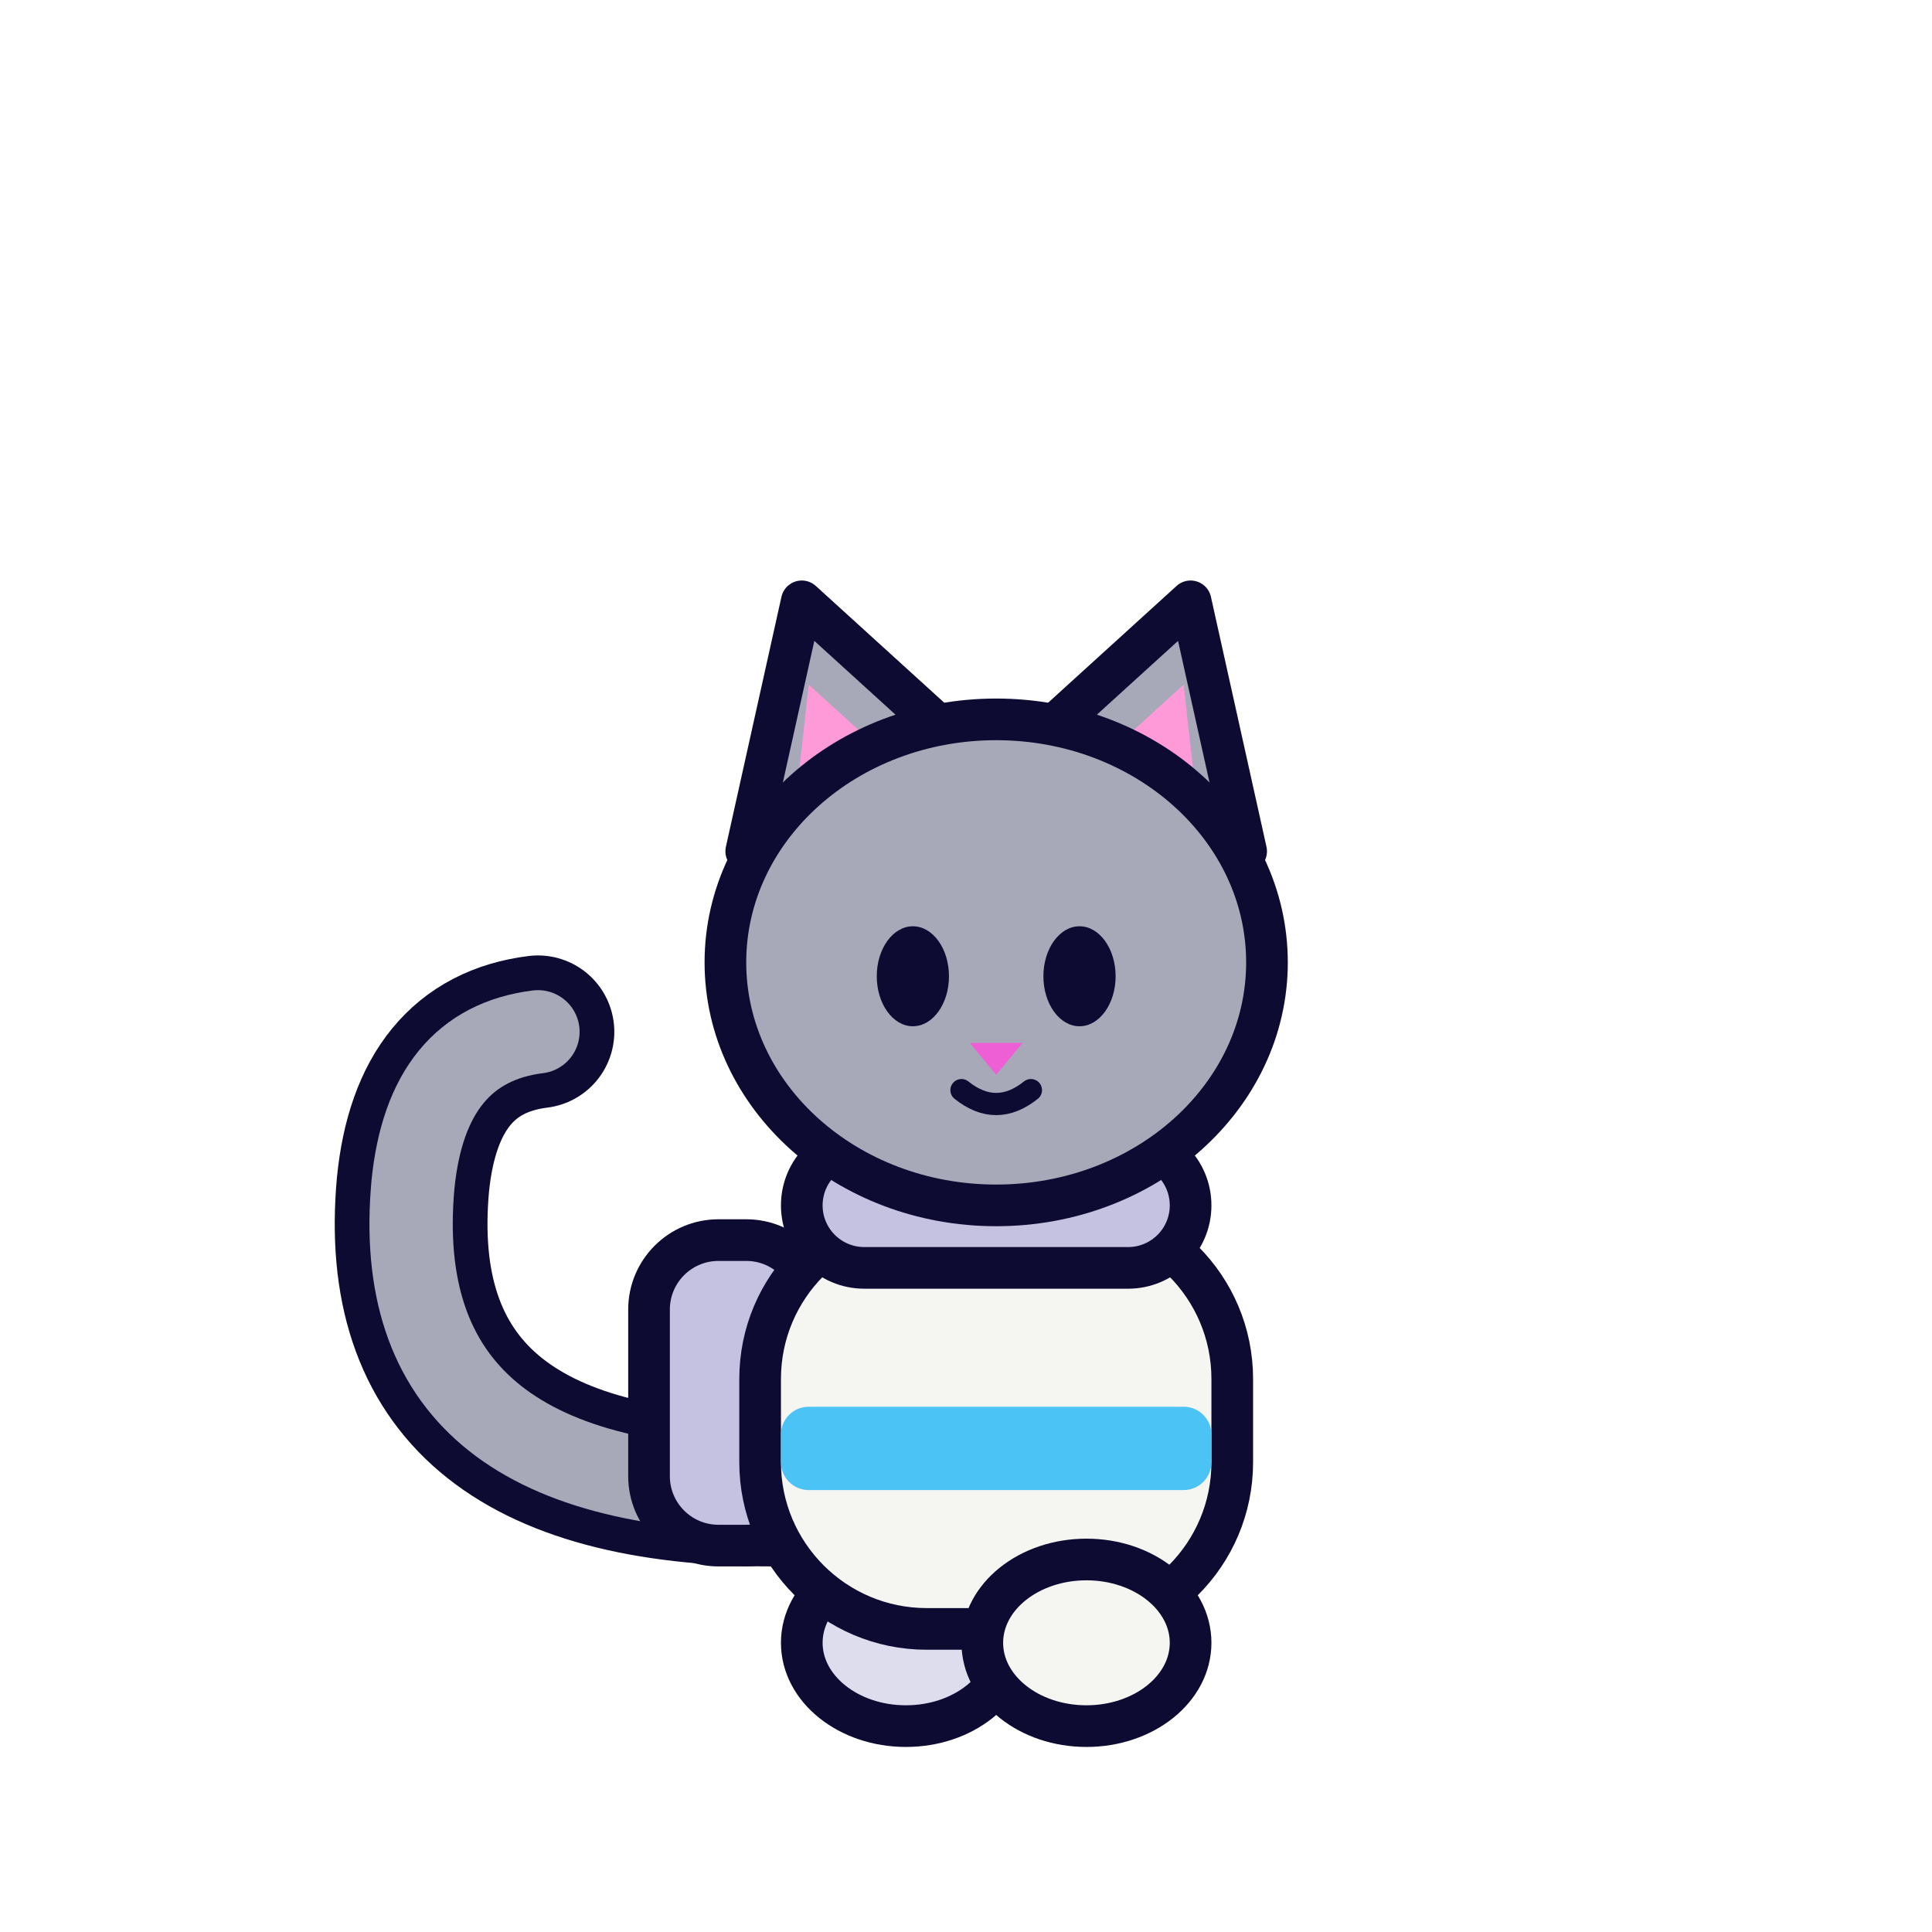
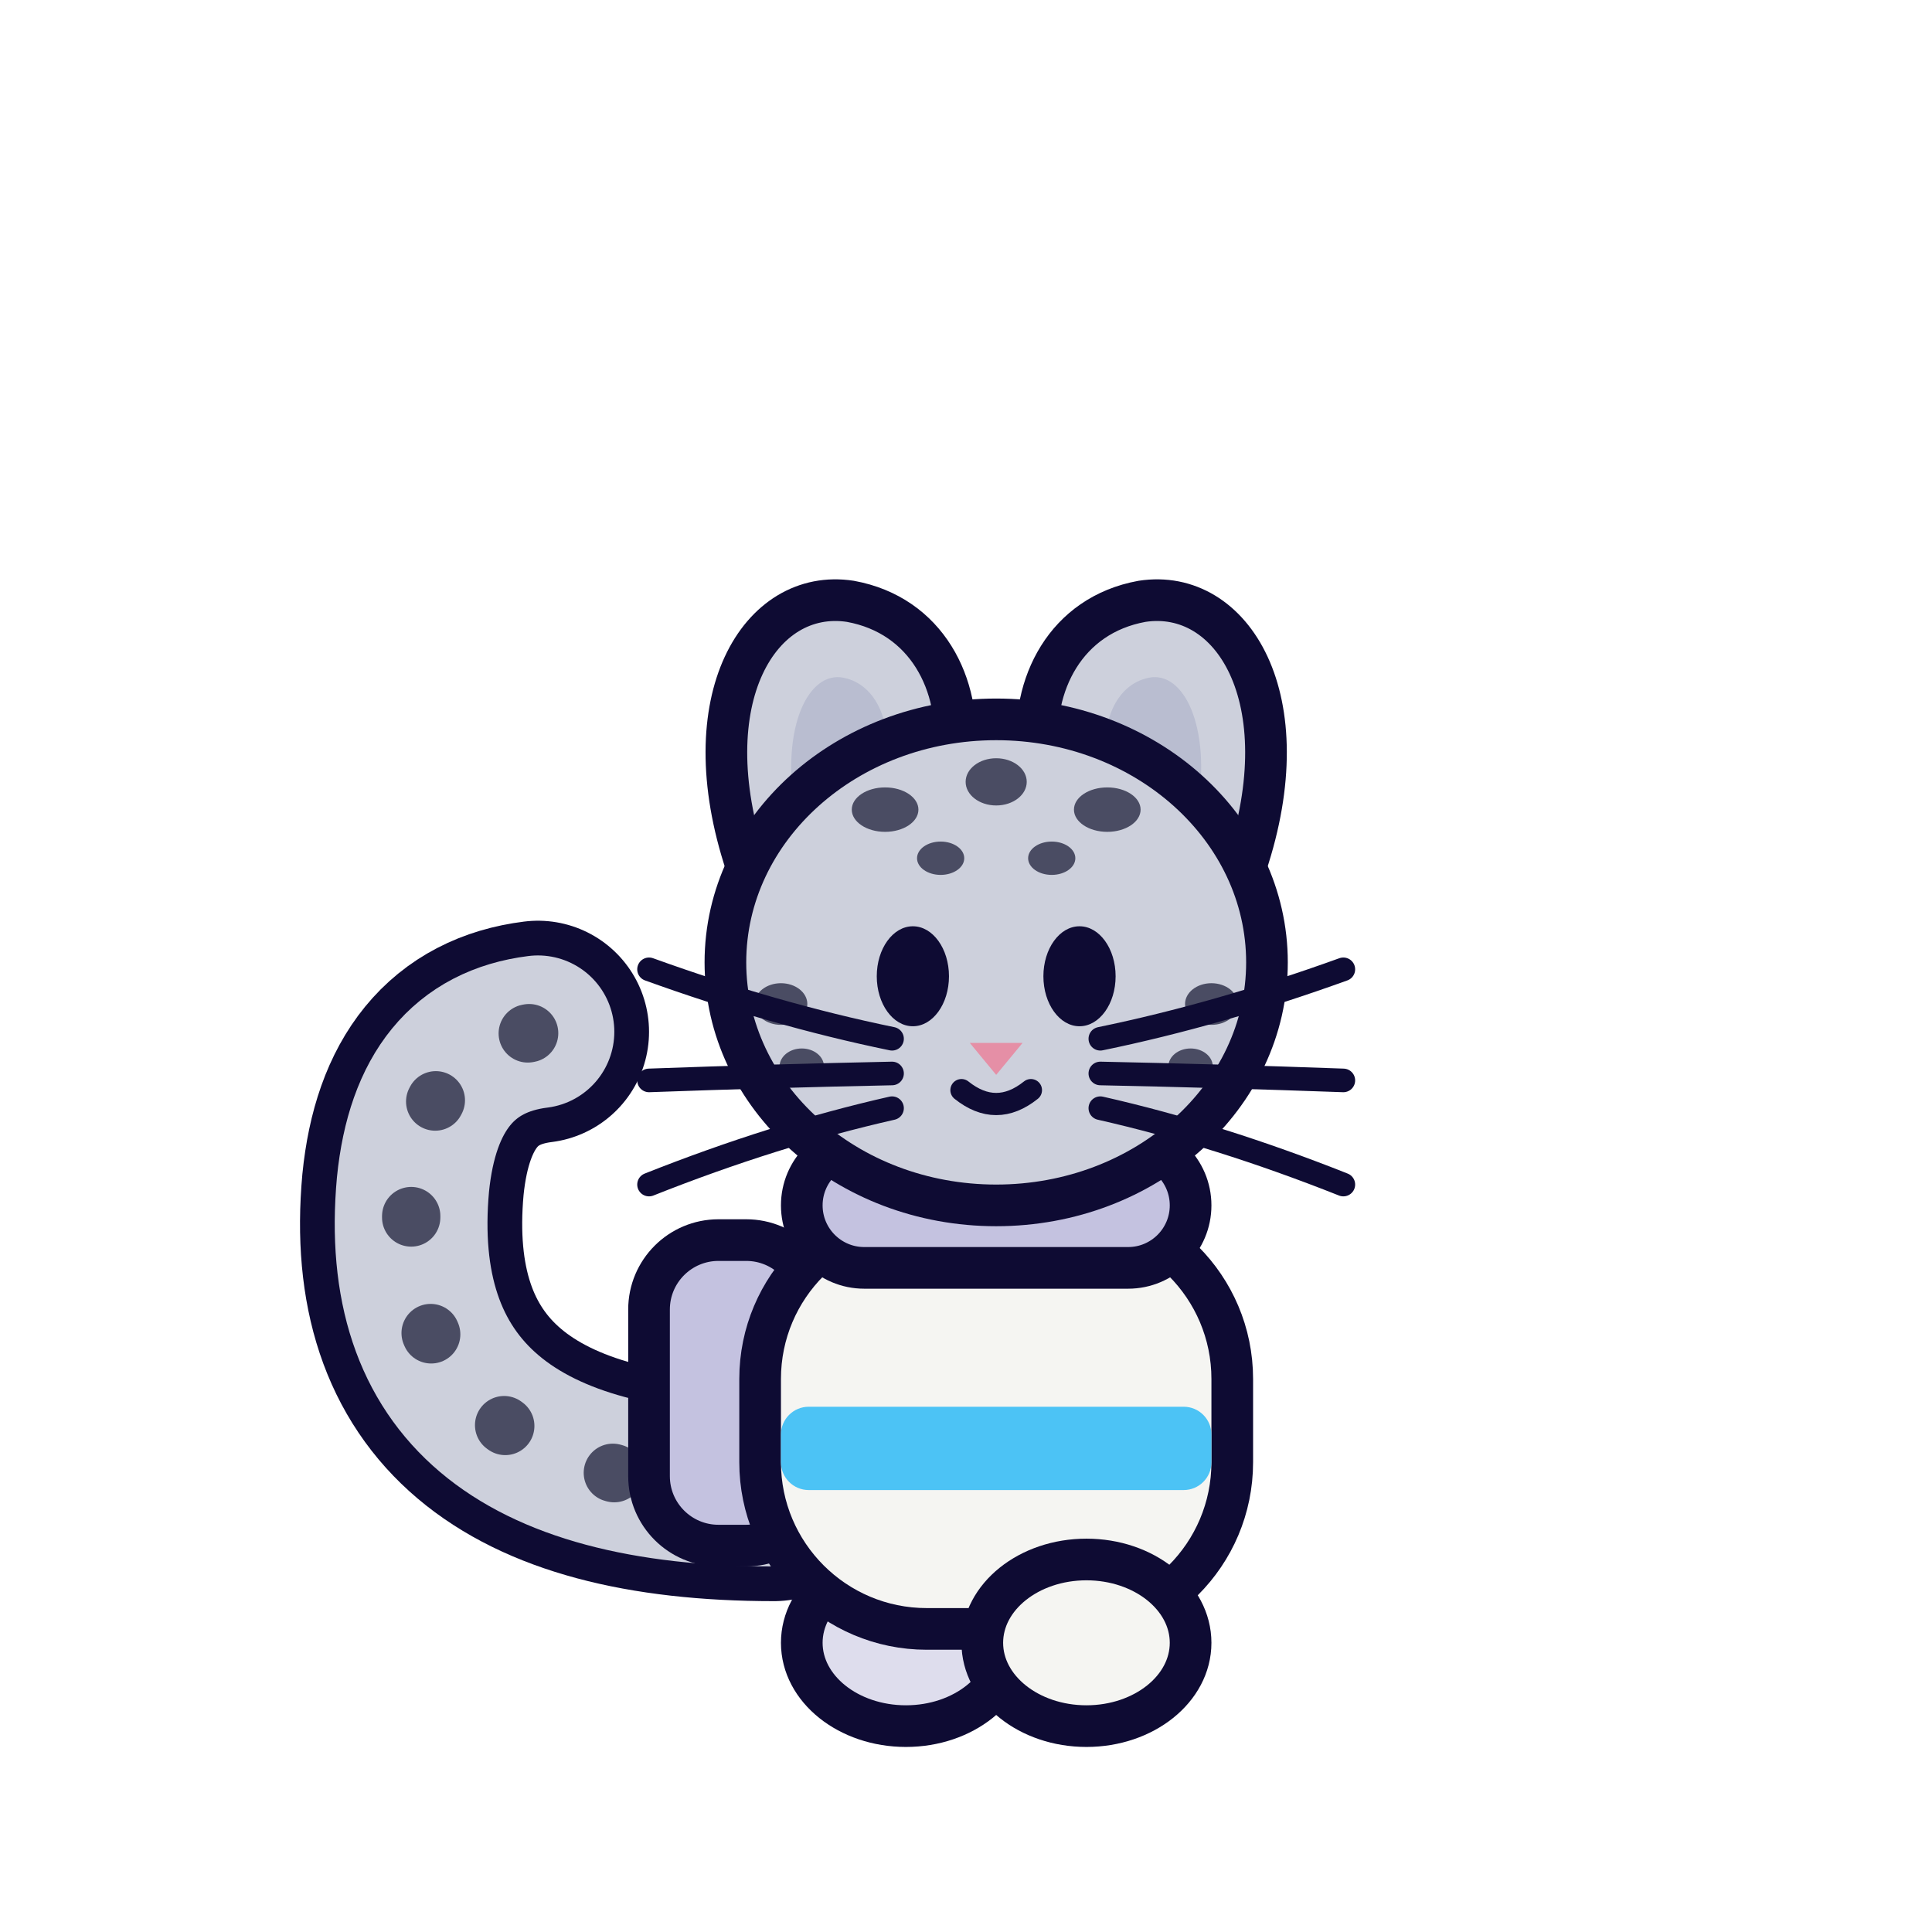
<svg xmlns="http://www.w3.org/2000/svg" width="128" height="128" viewBox="0 0 128 128">
  <g transform="translate(66 84) scale(0.92)">
    <g transform="rotate(0.00 0 31) translate(0 31) scale(1.000 1.000) translate(0 -31)">
      <g transform="translate(0 0.00)">
        <g id="cola" transform="rotate(0.00 -16 16)">
-           <path d="M-16 16 Q-44 16 -42 -6 Q-41 -16 -33 -17" fill="none" stroke="#0e0b33" stroke-width="11" stroke-linecap="round" />
-           <path d="M-16 16 Q-44 16 -42 -6 Q-41 -16 -33 -17" fill="none" stroke="#a7a9b8" stroke-width="6" stroke-linecap="round" />
+           <path d="M-16 16 Q-44 16 -42 -6 Q-41 -16 -33 -17" fill="none" stroke="#0e0b33" stroke-width="16" stroke-linecap="round" />
+           <path d="M-16 16 Q-44 16 -42 -6 Q-41 -16 -33 -17" fill="none" stroke="#cdd0dc" stroke-width="11" stroke-linecap="round" />
+           <path d="M-16 16 Q-44 16 -42 -6 Q-41 -16 -33 -17" fill="none" stroke="#4a4c63" stroke-width="4.2" stroke-linecap="round" stroke-dasharray="0.1 8.5" stroke-dashoffset="-3" />
        </g>
      </g>
      <g transform="translate(0 0.00)">
        <g id="pierna-trasera" transform="translate(0.00 0.00)">
          <ellipse cx="-6.5" cy="27" rx="7.5" ry="6" fill="#dedded" stroke="#0e0b33" stroke-width="3" />
        </g>
      </g>
      <g transform="translate(0 0.00)">
        <rect id="mochila" x="-25" y="-2" width="12" height="22" rx="5" fill="#c4c2e0" stroke="#0e0b33" stroke-width="3" />
      </g>
      <g transform="translate(0 0.00)">
        <g id="cuerpo">
          <rect x="-17" y="-4" width="34" height="30" rx="12" fill="#f5f5f2" stroke="#0e0b33" stroke-width="3" />
          <rect x="-15.5" y="10" width="31" height="6" rx="2" fill="#4cc3f5" />
        </g>
      </g>
      <g transform="translate(0 0.00)">
        <g id="pierna-delantera" transform="translate(0.00 0.00)">
          <ellipse cx="6.5" cy="27" rx="7.5" ry="6" fill="#f5f5f2" stroke="#0e0b33" stroke-width="3" />
        </g>
      </g>
      <g transform="translate(0 0.00)">
        <rect id="cuello" x="-14" y="-9" width="28" height="9" rx="4.5" fill="#c4c2e0" stroke="#0e0b33" stroke-width="3" />
      </g>
      <g transform="translate(0 0.00)">
        <g id="cabeza">
-           <path transform="rotate(0.00 -11 -34)" d="M-18 -30 L-14 -48 L-3 -38 Z" fill="#a7a9b8" stroke="#0e0b33" stroke-width="3" stroke-linejoin="round" />
-           <path transform="rotate(0.00 11 -34)" d="M18 -30 L14 -48 L3 -38 Z" fill="#a7a9b8" stroke="#0e0b33" stroke-width="3" stroke-linejoin="round" />
-           <path transform="rotate(0.00 -11 -34)" d="M-14.5 -33 L-13.5 -42 L-8 -37 Z" fill="#ff9ad9" />
-           <path transform="rotate(0.00 11 -34)" d="M14.5 -33 L13.5 -42 L8 -37 Z" fill="#ff9ad9" />
-           <ellipse cx="0" cy="-22" rx="19.5" ry="17.5" fill="#a7a9b8" stroke="#0e0b33" stroke-width="3" />
+           <path transform="rotate(0.00 -11 -34)" d="M-18 -29 C-22 -41 -17 -49 -10.5 -48 C-5 -47 -2.5 -42 -3 -37 Z" fill="#cdd0dc" stroke="#0e0b33" stroke-width="3" stroke-linejoin="round" />
+           <path transform="rotate(0.00 11 -34)" d="M18 -29 C22 -41 17 -49 10.5 -48 C5 -47 2.5 -42 3 -37 Z" fill="#cdd0dc" stroke="#0e0b33" stroke-width="3" stroke-linejoin="round" />
+           <path transform="rotate(0.00 -11 -34)" d="M-14.5 -33 C-15.5 -39 -13.5 -43 -11 -42.5 C-8.5 -42 -7.5 -39 -8 -36.5 Z" fill="#b9bdd0" />
+           <path transform="rotate(0.00 11 -34)" d="M14.5 -33 C15.5 -39 13.5 -43 11 -42.5 C8.5 -42 7.5 -39 8 -36.5 Z" fill="#b9bdd0" />
+           <ellipse cx="0" cy="-22" rx="19.5" ry="17.5" fill="#cdd0dc" stroke="#0e0b33" stroke-width="3" />
+           <ellipse cx="-8" cy="-33" rx="2.4" ry="1.6" fill="#4a4c63" />
+           <ellipse cx="0" cy="-35" rx="2.2" ry="1.7" fill="#4a4c63" />
+           <ellipse cx="8" cy="-33" rx="2.4" ry="1.6" fill="#4a4c63" />
+           <ellipse cx="-4" cy="-29.5" rx="1.7" ry="1.2" fill="#4a4c63" />
+           <ellipse cx="4" cy="-29.5" rx="1.7" ry="1.2" fill="#4a4c63" />
+           <ellipse cx="-15.5" cy="-19" rx="1.9" ry="1.5" fill="#4a4c63" />
+           <ellipse cx="15.5" cy="-19" rx="1.9" ry="1.5" fill="#4a4c63" />
+           <ellipse cx="-14" cy="-14.5" rx="1.6" ry="1.3" fill="#4a4c63" />
+           <ellipse cx="14" cy="-14.5" rx="1.6" ry="1.3" fill="#4a4c63" />
          <ellipse cx="-6" cy="-21" rx="2.60" ry="3.60" fill="#0e0b33" />
          <ellipse cx="6" cy="-21" rx="2.60" ry="3.60" fill="#0e0b33" />
-           <path d="M-1.9 -16.2 h3.8 l-1.9 2.3 z" fill="#ee5fd6" />
+           <path d="M-1.9 -16.2 h3.8 l-1.9 2.3 z" fill="#e58fa6" />
          <path d="M-2.5 -12.8 q2.5 2 5 0" fill="none" stroke="#0e0b33" stroke-width="1.6" stroke-linecap="round" />
+           <g stroke="#0e0b33" stroke-width="1.7" stroke-linecap="round" fill="none">
+             <path d="M-7.5 -16.5 Q-16 -18.25 -25 -21.5" />
+             <path d="M-7.5 -14 Q-16 -13.825 -25 -13.5" />
+             <path d="M-7.5 -11.5 Q-16 -9.575 -25 -6.0" />
+             <path d="M7.5 -16.5 Q16 -18.25 25 -21.5" />
+             <path d="M7.5 -14 Q16 -13.825 25 -13.5" />
+             <path d="M7.5 -11.5 Q16 -9.575 25 -6.0" />
+           </g>
        </g>
      </g>
    </g>
  </g>
</svg>
